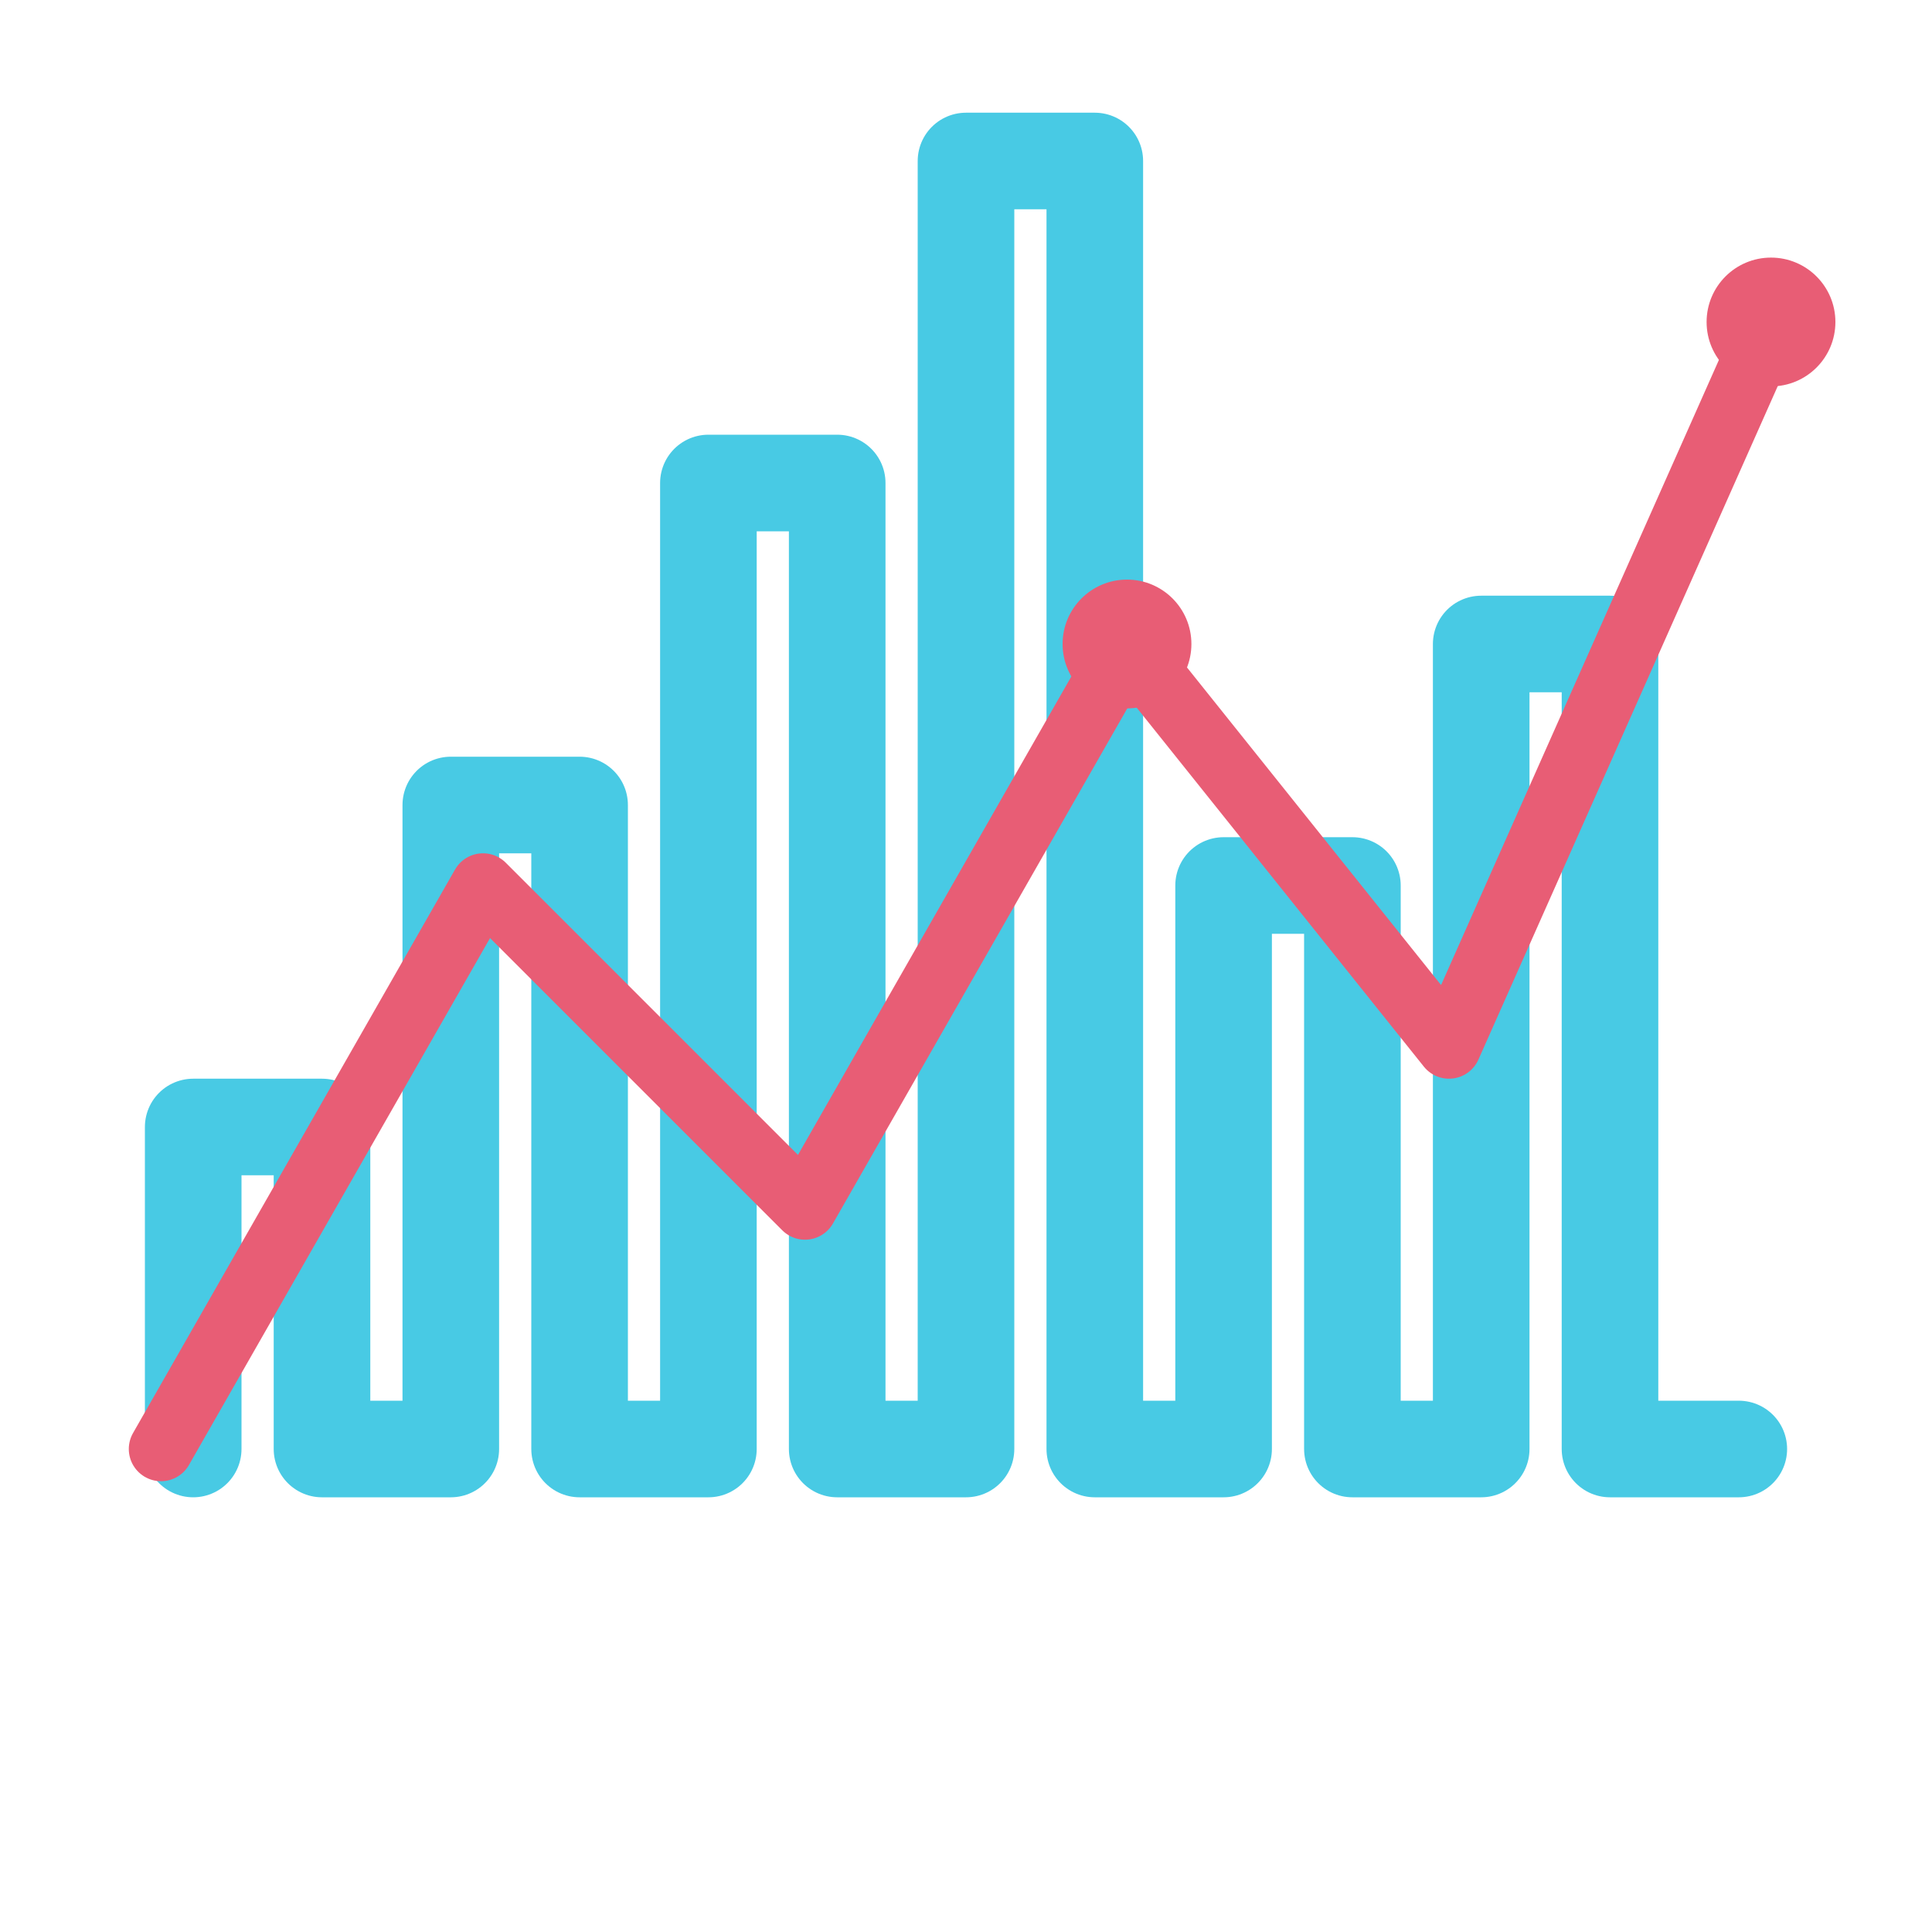
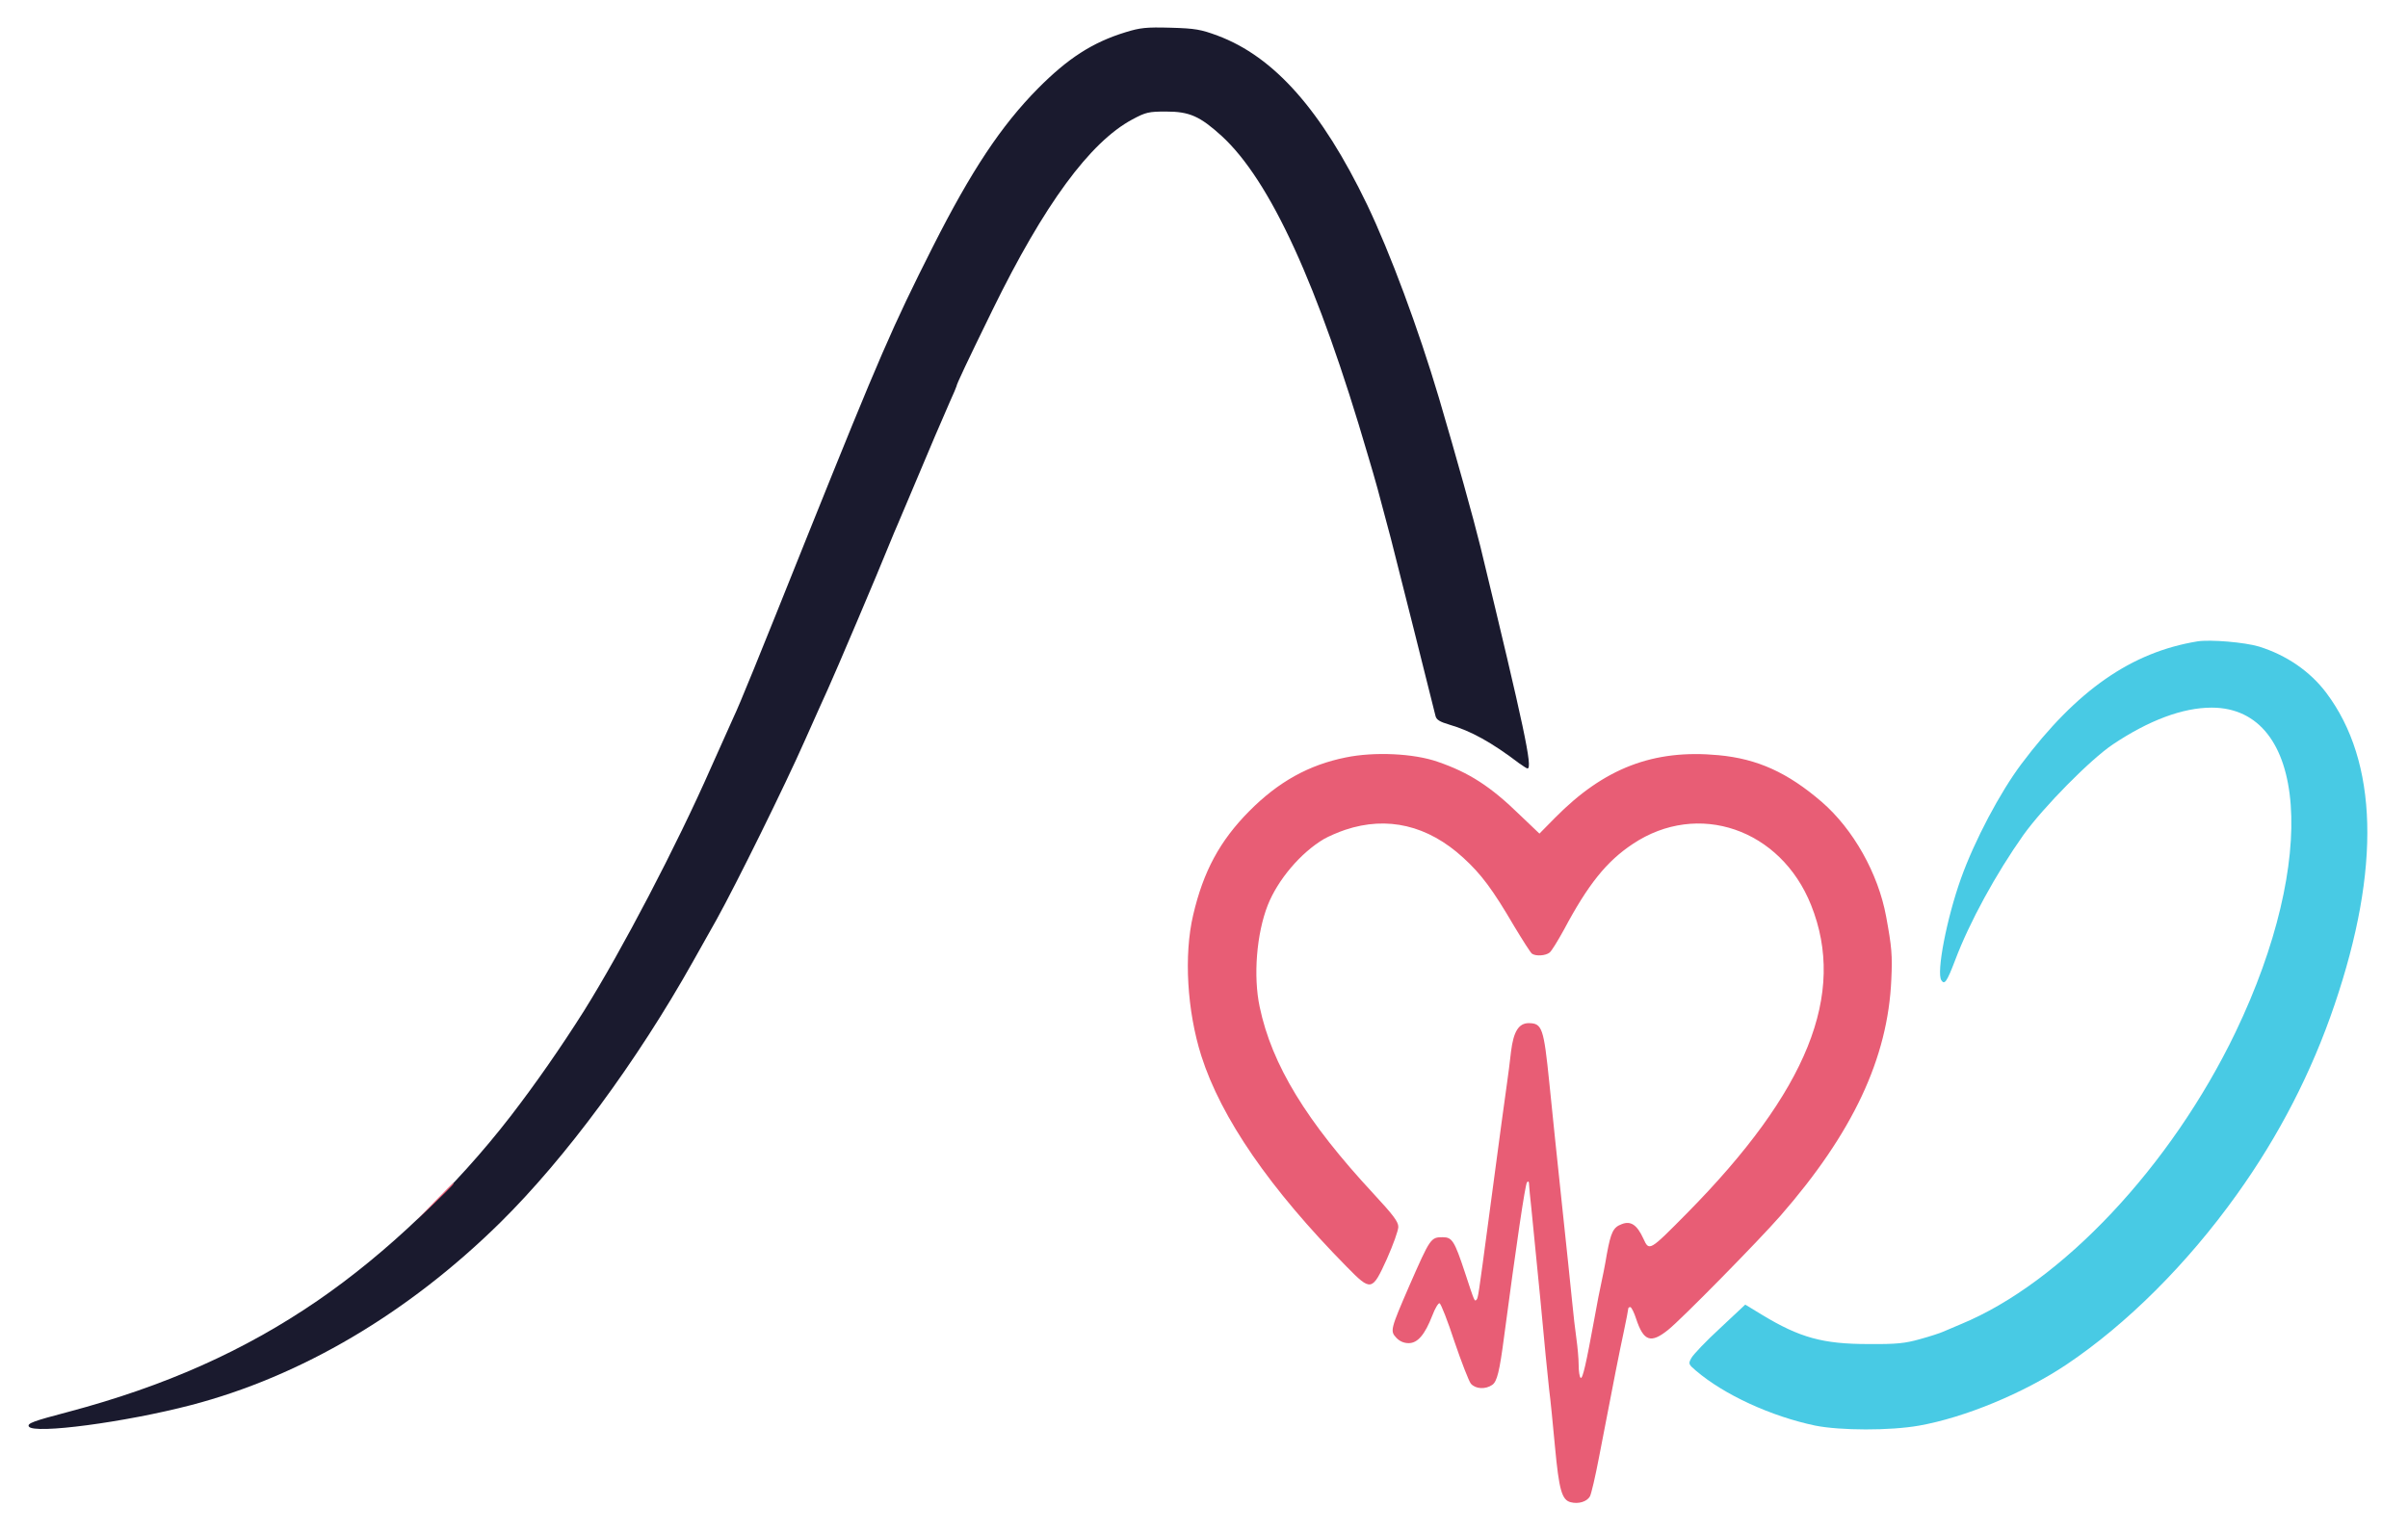
- <svg xmlns="http://www.w3.org/2000/svg" viewBox="0 0 120 120" fill="none">
-   <path d="M12 90V70h8v20h8V50h8v40h8V30h8v60h8V10h8v80h8V55h8v35h8V40h8v50h8" stroke="#48CAE4" stroke-width="6" stroke-linecap="round" stroke-linejoin="round" />
-   <path d="m10 90 20-35 20 20 20-35 20 25 20-45" stroke="#E85D75" stroke-width="4" stroke-linecap="round" stroke-linejoin="round" />
-   <circle cx="70" cy="40" r="4" fill="#E85D75" />
-   <circle cx="110" cy="20" r="4" fill="#E85D75" />
+ <svg xmlns="http://www.w3.org/2000/svg" viewBox="49.7 199.0 1068.2 679.5">
+   <g transform="translate(0,1060) scale(0.1,-0.1)">
+     <path d="M5490 8467 c-147 -45 -256 -116 -388 -249 -164 -166 -296 -365 -467 -703 -180 -357 -235 -484 -551 -1270 -231 -577 -305 -759 -334 -820 -10 -22 -55 -122 -99 -221 -152 -346 -396 -812 -563 -1079 -101 -160 -215 -324 -326 -468 -244 -316 -551 -609 -857 -819 -324 -222 -676 -379 -1105 -493 -156 -41 -183 -51 -175 -65 22 -35 428 19 719 95 488 127 964 408 1372 810 289 285 606 714 856 1160 25 44 71 127 104 185 86 155 303 594 393 798 44 98 88 198 100 223 30 65 228 531 267 629 19 47 39 94 44 105 5 11 30 70 55 130 86 205 148 350 176 413 16 35 29 66 29 68 0 8 46 106 160 339 229 468 432 744 620 845 60 32 72 35 150 35 104 0 150 -21 246 -108 216 -198 428 -660 649 -1417 38 -128 41 -139 102 -370 28 -109 176 -697 198 -787 4 -17 19 -26 63 -39 93 -27 186 -78 308 -171 17 -12 34 -23 37 -23 24 0 -14 179 -209 985 -31 126 -104 388 -184 660 -91 306 -216 643 -319 858 -201 417 -411 655 -663 749 -73 27 -98 32 -208 35 -109 3 -135 0 -200 -20z" fill="#1A1A2E" stroke="none" />
+     <path d="M6467 5249 c-164 -33 -299 -108 -428 -238 -131 -132 -204 -268 -249 -461 -42 -178 -27 -426 36 -625 88 -276 304 -590 646 -937 107 -109 112 -108 177 35 28 63 51 127 51 143 0 23 -23 53 -110 147 -298 321 -451 572 -505 829 -29 136 -14 325 36 452 45 113 146 232 249 293 19 11 62 30 95 41 186 62 366 20 523 -124 80 -73 130 -140 226 -304 38 -63 73 -118 79 -122 18 -12 60 -9 78 5 9 7 37 53 64 102 107 201 189 303 305 380 289 193 656 67 791 -271 158 -395 -15 -825 -551 -1368 -167 -169 -167 -169 -193 -112 -28 61 -56 80 -96 64 -38 -14 -48 -36 -66 -133 -8 -49 -20 -108 -25 -130 -5 -22 -19 -92 -30 -155 -36 -197 -52 -270 -61 -264 -5 3 -9 29 -9 57 0 29 -5 81 -10 117 -5 36 -14 110 -19 165 -5 55 -26 249 -45 430 -19 182 -45 424 -56 539 -25 246 -32 265 -91 266 -45 0 -68 -37 -79 -126 -5 -43 -13 -110 -19 -149 -10 -70 -24 -173 -81 -600 -45 -338 -46 -344 -53 -352 -9 -9 -8 -12 -51 119 -47 142 -57 158 -99 158 -53 0 -55 -3 -148 -215 -84 -194 -86 -201 -58 -231 15 -16 34 -24 55 -24 40 0 72 38 105 123 12 32 27 56 32 54 6 -2 36 -78 66 -170 31 -91 64 -176 73 -187 21 -24 65 -26 95 -5 21 15 32 59 52 212 54 407 94 680 102 687 6 6 9 3 9 -10 0 -10 5 -57 10 -104 5 -47 23 -229 40 -405 16 -176 34 -356 39 -400 6 -44 17 -159 26 -255 18 -191 30 -236 70 -246 35 -9 72 3 85 26 6 11 24 88 40 172 70 365 91 469 110 558 11 52 20 98 20 103 0 4 4 7 9 7 5 0 17 -24 26 -52 33 -100 65 -111 142 -49 59 47 402 396 498 506 321 368 477 699 492 1049 5 106 2 144 -23 279 -35 191 -146 388 -286 509 -151 130 -285 191 -458 207 -288 27 -507 -57 -725 -278 l-69 -70 -86 82 c-130 127 -226 189 -366 237 -106 37 -281 45 -407 19z" fill="#E85D75" stroke="none" />
+     <path d="M2425 3278 l-80 -83 83 80 c76 74 87 85 79 85 -1 0 -38 -37 -82 -82z" fill="#E85D75" stroke="none" />
+     <path d="M10245 5764 c-293 -48 -535 -216 -781 -544 -94 -125 -208 -340 -268 -508 -63 -176 -110 -418 -87 -452 14 -21 24 -8 61 89 64 170 182 385 303 556 89 124 297 335 397 402 160 107 310 163 438 163 425 0 475 -671 106 -1440 -286 -595 -772 -1112 -1219 -1296 -33 -14 -69 -29 -80 -34 -11 -5 -56 -20 -100 -32 -67 -19 -104 -23 -230 -22 -201 0 -304 28 -472 130 l-74 45 -112 -105 c-62 -57 -119 -117 -127 -132 -14 -25 -13 -28 20 -56 125 -107 334 -203 530 -244 111 -22 330 -23 460 0 203 36 464 144 654 271 267 179 536 447 756 755 187 261 332 543 433 841 206 606 193 1079 -36 1384 -72 96 -177 168 -299 206 -63 19 -216 32 -273 23z" fill="#48CAE4" stroke="none" />
+   </g>
</svg>
